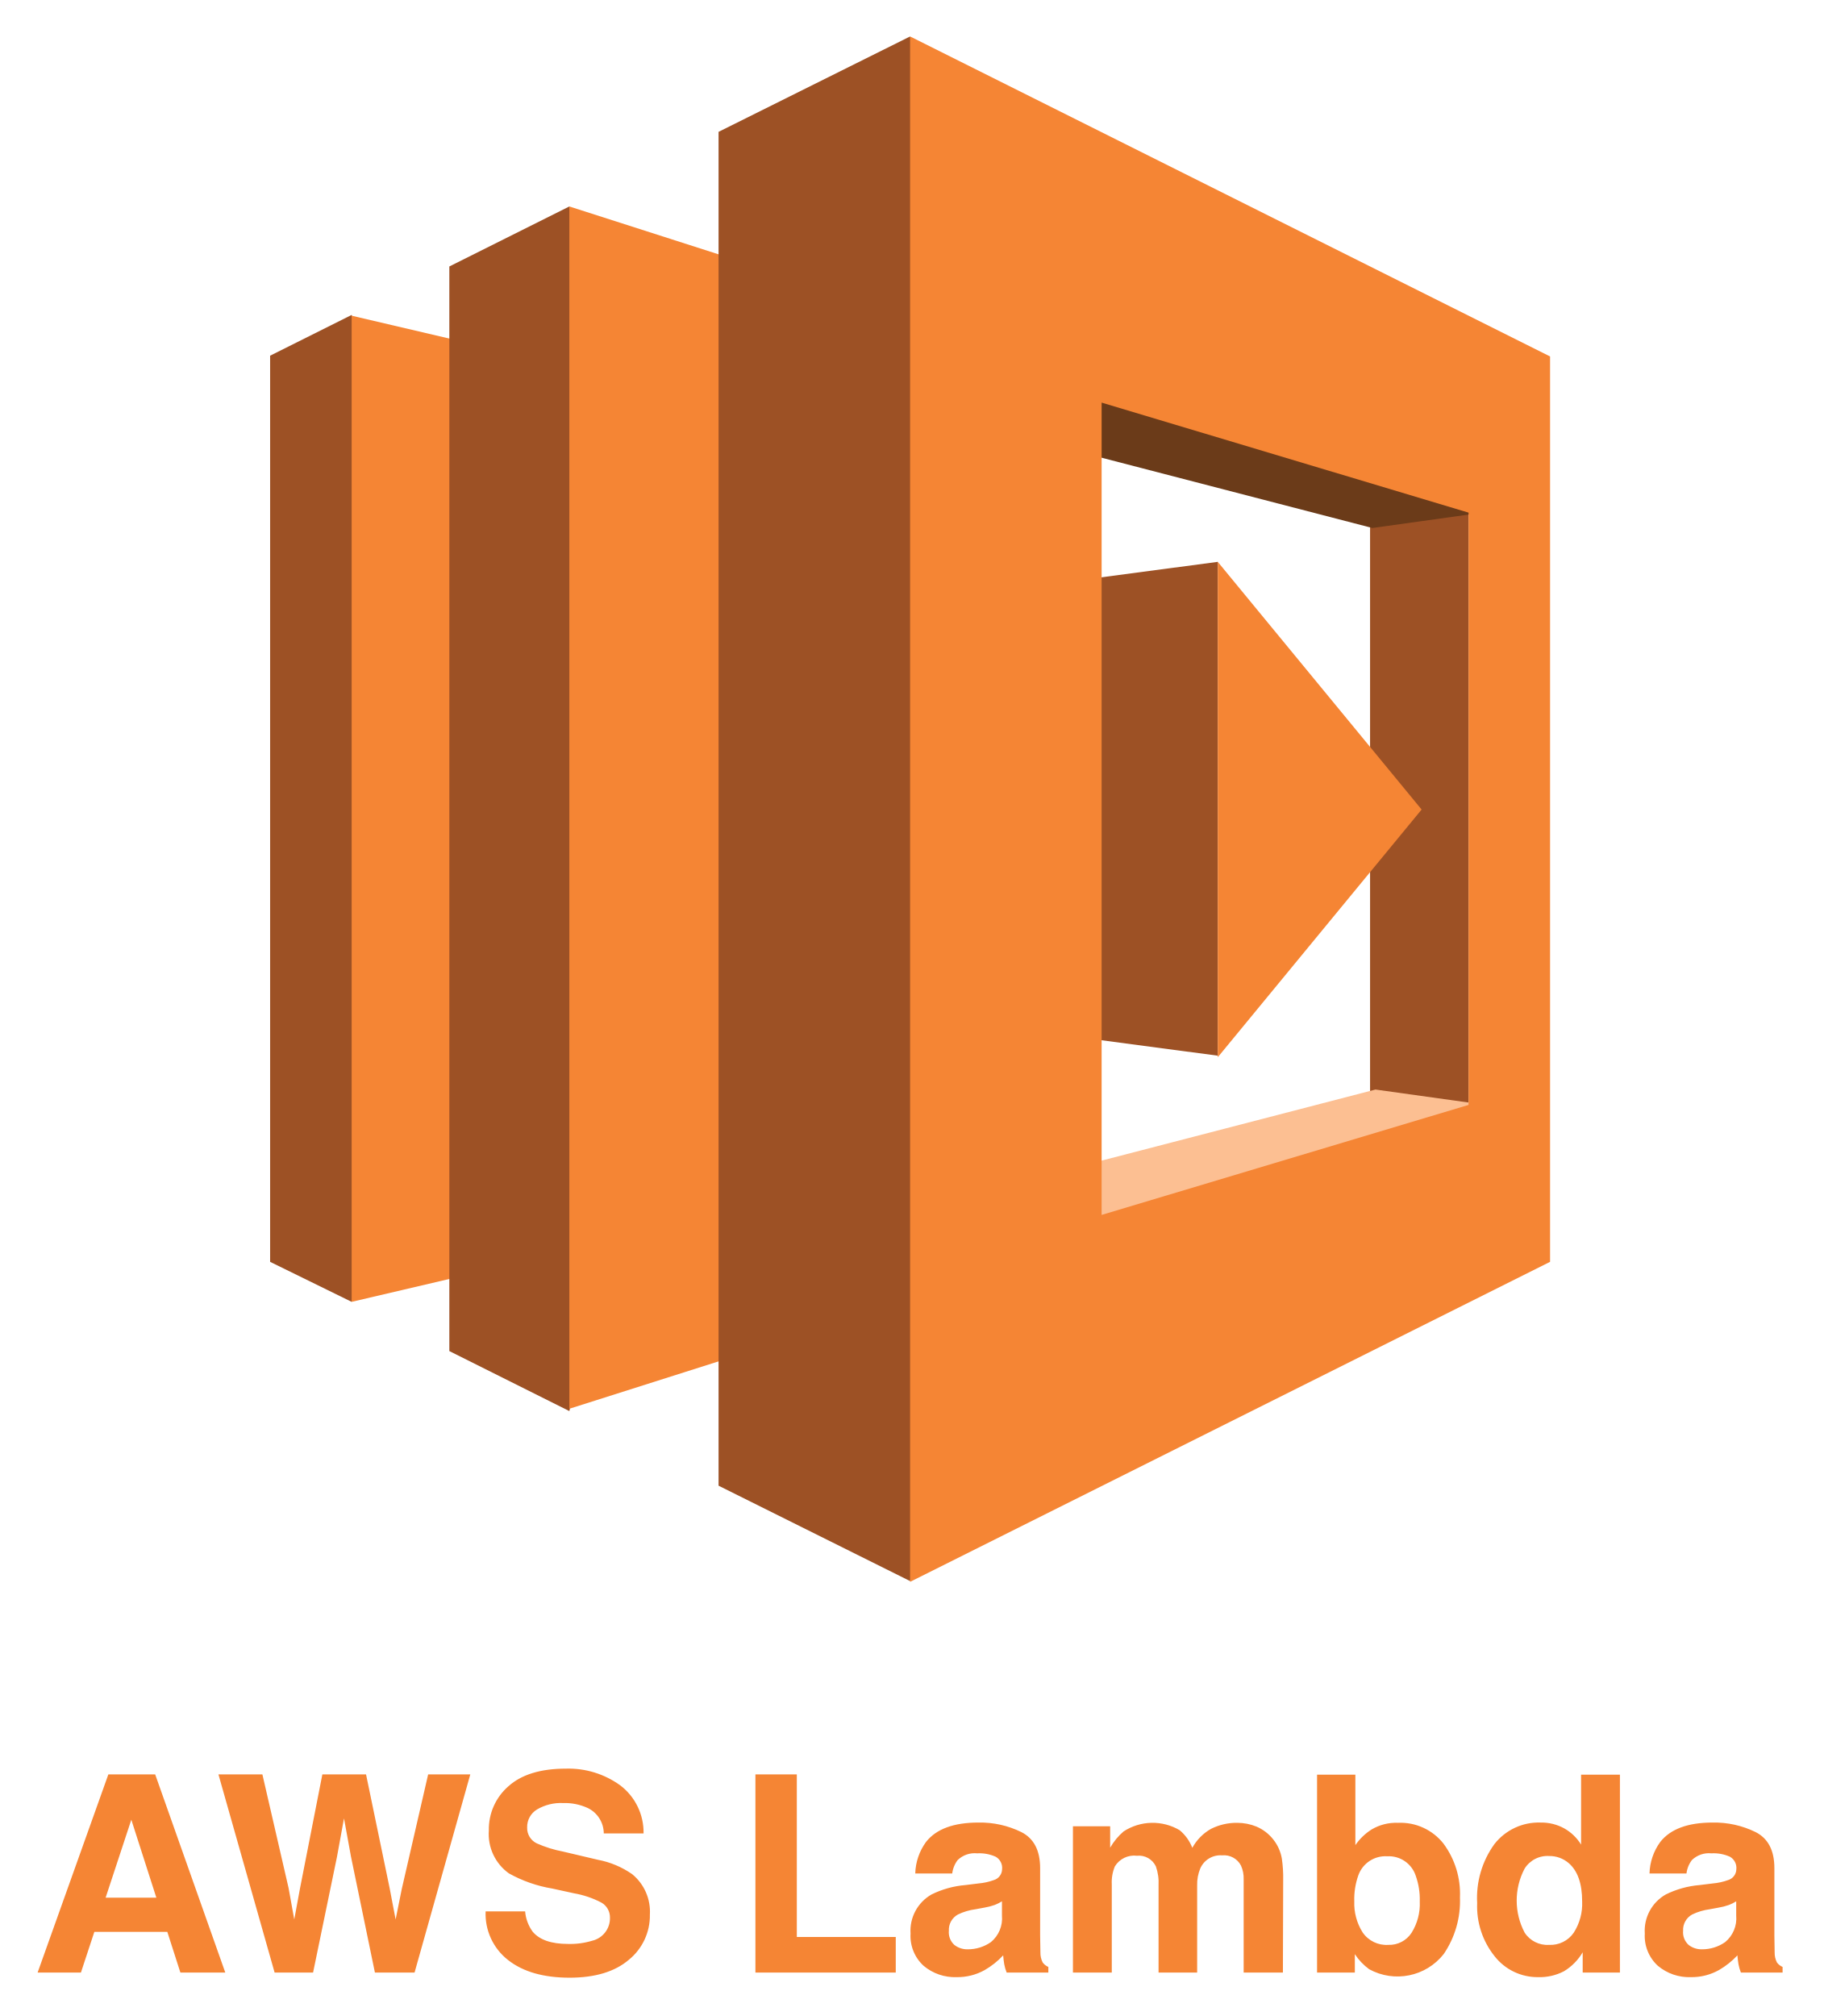
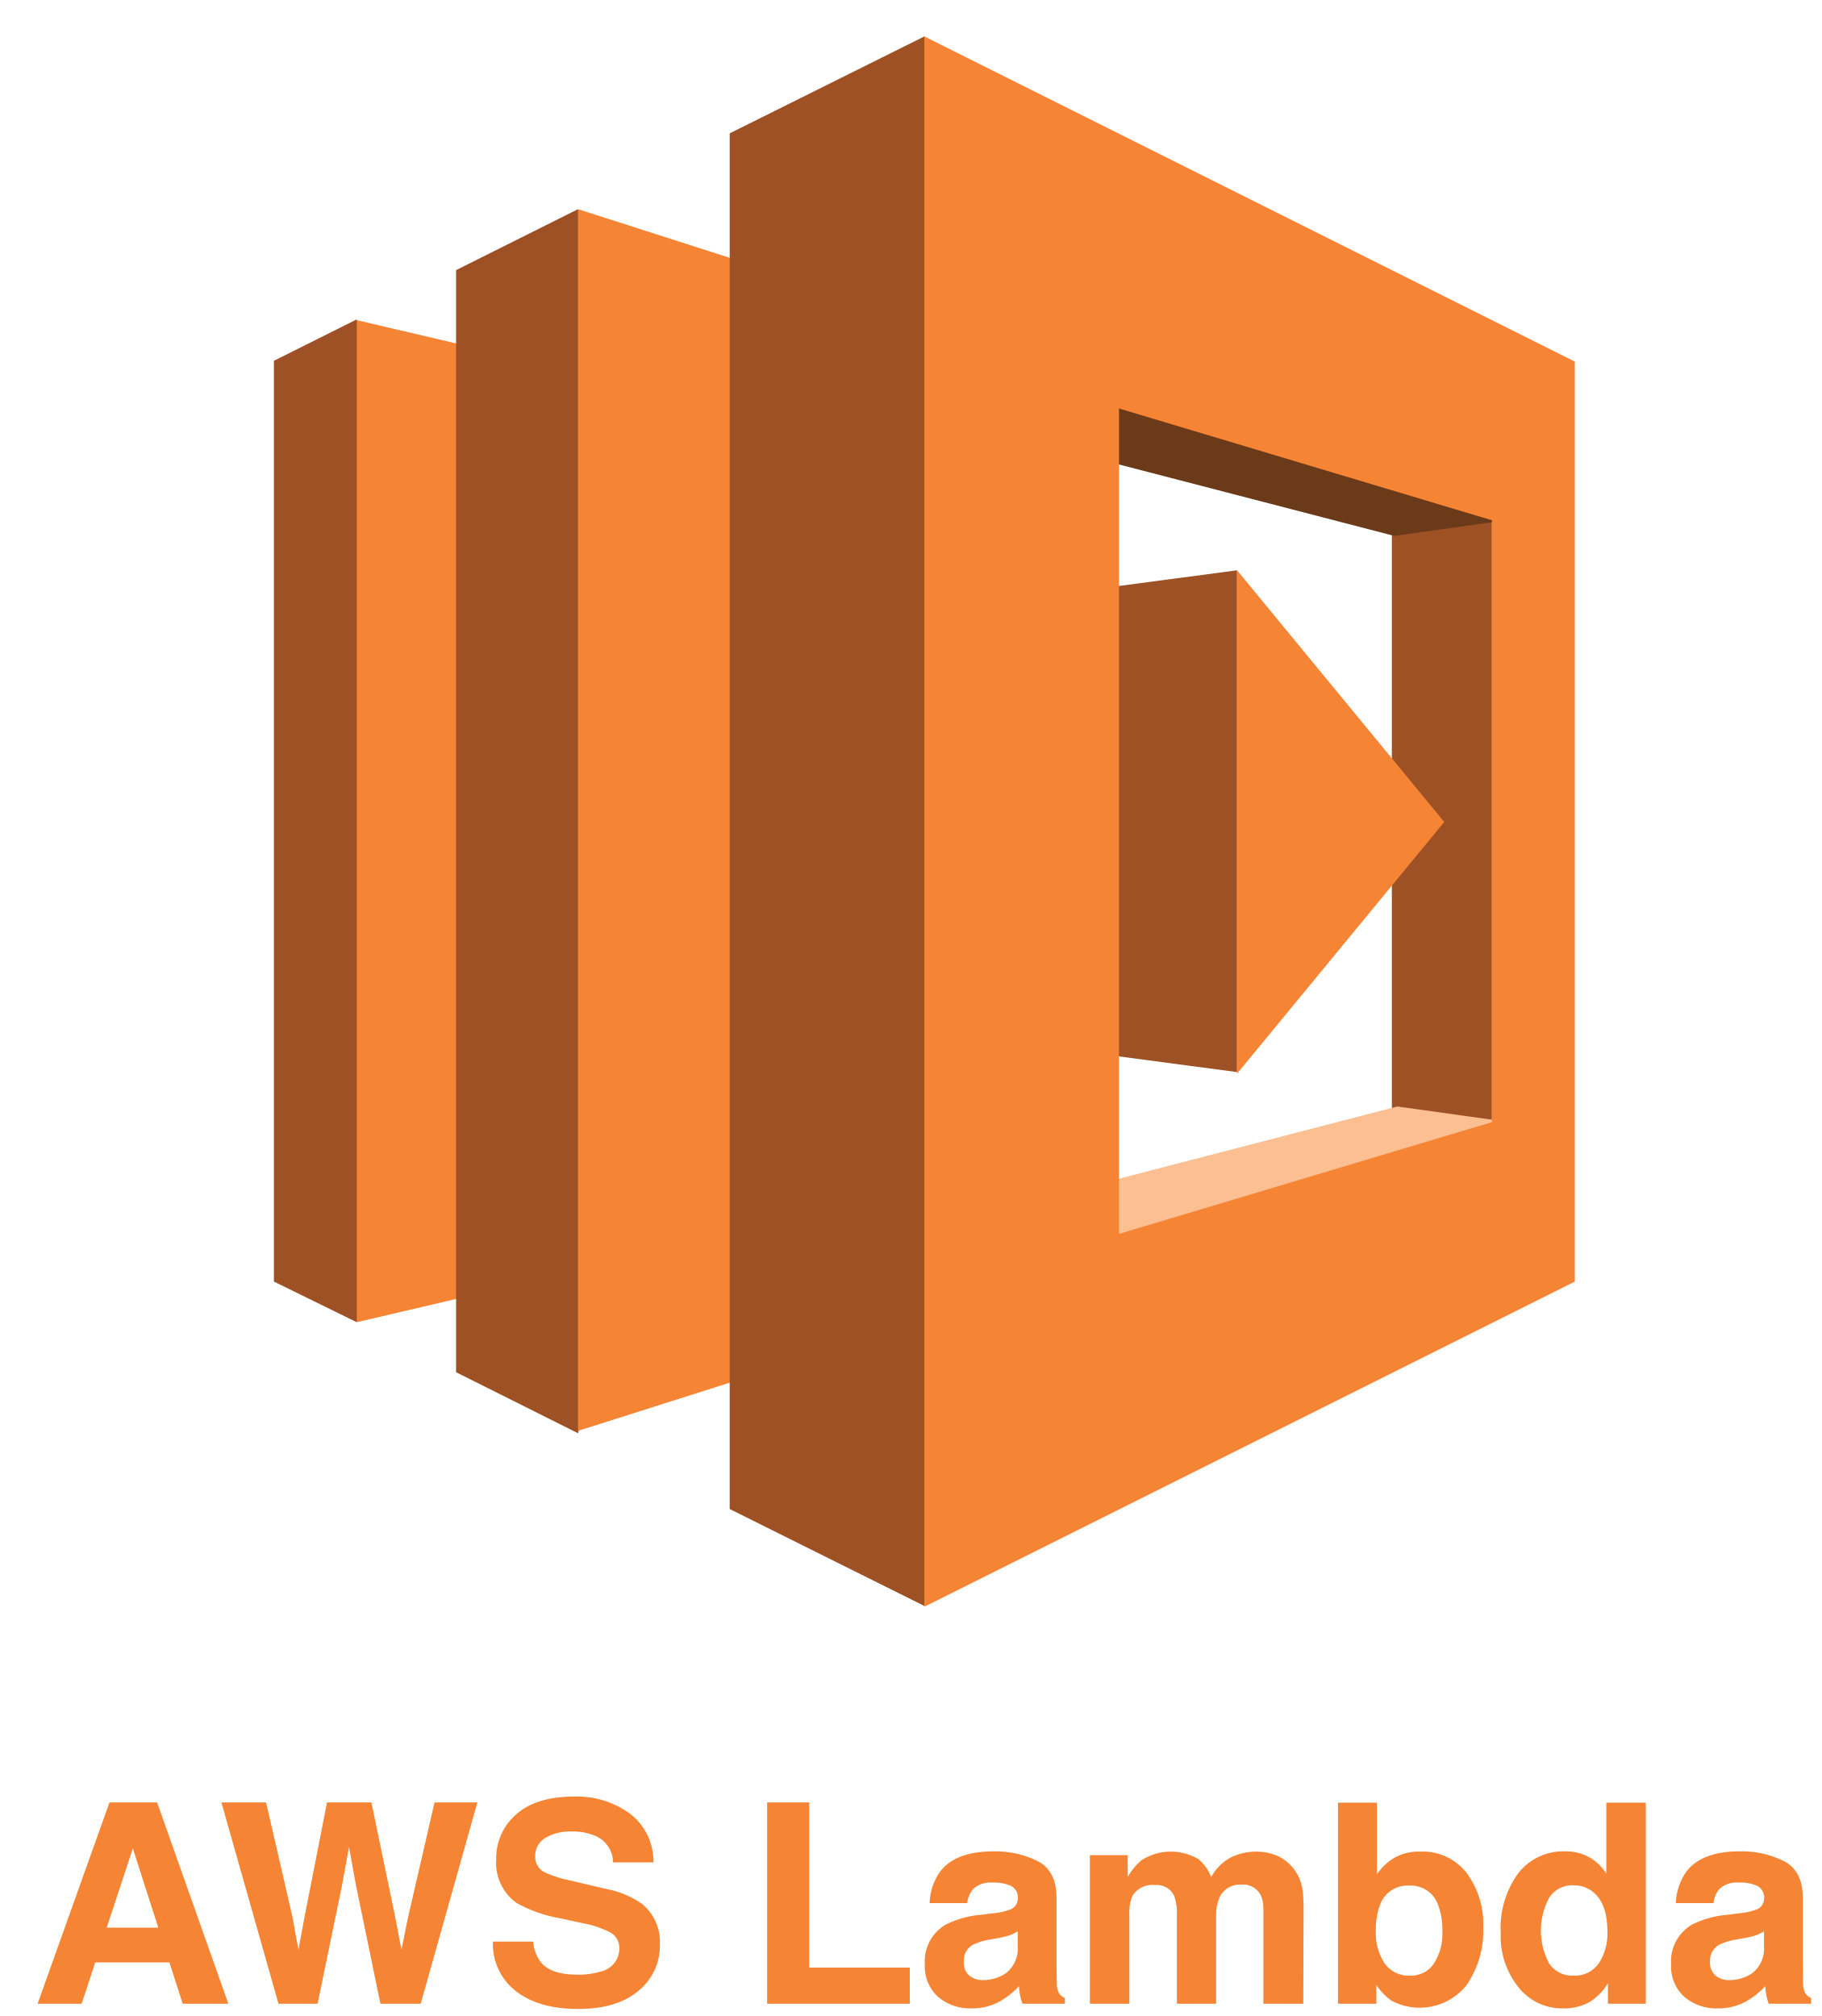
- <svg xmlns="http://www.w3.org/2000/svg" viewBox="95.44 -1.04 237.12 262.08">
+ <svg xmlns="http://www.w3.org/2000/svg" viewBox="95.52 -0.96 232.96 257.92">
  <defs>
    <style>.cls-1{fill:#9d5125}.cls-2{fill:#f58534}</style>
  </defs>
  <path d="M130.557 163l10.6 5.2 18.7-64-18.7-64.3-10.6 5.3V163z" class="cls-1" />
  <path d="M161.657 44.8l-20.5-4.8v128.2l20.5-4.8V44.8z" class="cls-2" />
  <path d="M153.857 33.6l15.599-7.8 19.401 78.4-19.401 78.2-15.599-7.8v-141z" class="cls-1" />
  <path d="M201.257 172l-31.801 10.1V25.8L201.257 36v136z" class="cls-2" />
  <path d="M273.557 53.3h12.8v97.5l-12.8-.7V53.3z" class="cls-1" />
  <path fill="#6b3b19" d="M224.156 54.7l14.3-7.4 46.901 6 1.4 12.5-12.9 1.8-49.701-12.9z" />
  <path fill="#fcbf92" d="M224.557 153.5l14.3 7.4 48.299-18.5-12.899-1.8-49.7 12.9z" />
  <path d="M228.156 132.8l25.601 3.4V72l-25.601 3.4v57.4z" class="cls-1" />
  <path d="M188.857 192.1l24.9 12.4 21.3-100.5-21.3-100.3-24.9 12.4v176z" class="cls-1" />
  <path d="M286.357 142.6l-47.7 14.3V51.3l47.7 14.3v77zm-72.6-138.9v200.9l83.2-41.6V45.3z" class="cls-2" />
  <path d="M253.757 72v64.4l26.5-32.2-26.5-32.2zM109.525 229.634h6.09l9.114 25.76h-5.837l-1.7-5.294h-9.486l-1.746 5.295h-5.631zm-.355 16.026h6.597l-3.254-10.137zm20.383-16.026l3.4 14.752.742 4.105.743-4.021 2.91-14.836h5.68l3.06 14.75.785 4.107.795-3.947 3.433-14.91h5.48l-7.246 25.76h-5.154l-3.11-15.064-.91-4.981-.908 4.981-3.112 15.065h-4.999l-7.303-25.761zm34.157 17.808a5.216 5.216 0 0 0 .982 2.64q1.338 1.59 4.586 1.59a9.875 9.875 0 0 0 3.158-.42 2.998 2.998 0 0 0 2.302-2.988 2.204 2.204 0 0 0-1.127-1.975 12.245 12.245 0 0 0-3.577-1.206l-2.79-.611a17.353 17.353 0 0 1-5.648-1.975 6.281 6.281 0 0 1-2.604-5.575 7.402 7.402 0 0 1 2.548-5.75q2.547-2.29 7.483-2.29a11.477 11.477 0 0 1 7.032 2.159 7.672 7.672 0 0 1 3.052 6.266h-5.173a3.69 3.69 0 0 0-2.078-3.304 7.124 7.124 0 0 0-3.207-.647 6.108 6.108 0 0 0-3.404.84 2.654 2.654 0 0 0-1.273 2.341 2.208 2.208 0 0 0 1.255 2.063 15.608 15.608 0 0 0 3.422 1.066l4.52 1.065a11.521 11.521 0 0 1 4.457 1.87 6.305 6.305 0 0 1 2.302 5.261 7.391 7.391 0 0 1-2.728 5.864q-2.73 2.333-7.71 2.333-5.088 0-8.003-2.298a7.603 7.603 0 0 1-2.914-6.319zm29.938-17.808h5.383v21.13h12.862v4.63h-18.245zm29.006 14.174a7.866 7.866 0 0 0 1.99-.437 1.5 1.5 0 0 0 1.074-1.416 1.672 1.672 0 0 0-.825-1.616 5.193 5.193 0 0 0-2.418-.446 3.177 3.177 0 0 0-2.533.874 3.597 3.597 0 0 0-.708 1.748h-4.806a7.291 7.291 0 0 1 1.404-4.108q1.983-2.516 6.81-2.516a12.14 12.14 0 0 1 5.581 1.24q2.44 1.242 2.44 4.684v8.739q0 .908.035 2.202a2.76 2.76 0 0 0 .298 1.328 1.779 1.779 0 0 0 .733.576v.734h-5.418a5.567 5.567 0 0 1-.314-1.084q-.087-.505-.14-1.153a10.276 10.276 0 0 1-2.39 1.905 7.227 7.227 0 0 1-3.657.926 6.31 6.31 0 0 1-4.298-1.476 5.25 5.25 0 0 1-1.696-4.186 5.424 5.424 0 0 1 2.729-5.086 12.19 12.19 0 0 1 4.401-1.222zm3.046 2.324a5.489 5.489 0 0 1-.966.48 8.058 8.058 0 0 1-1.338.341l-1.134.21a7.472 7.472 0 0 0-2.289.682 2.275 2.275 0 0 0-1.176 2.114 2.207 2.207 0 0 0 .718 1.844 2.73 2.73 0 0 0 1.748.568 5.206 5.206 0 0 0 3.008-.943 4 4 0 0 0 1.429-3.444zm33.083-9.717a5.537 5.537 0 0 1 2.219 1.713 5.471 5.471 0 0 1 1.084 2.446 16.952 16.952 0 0 1 .175 2.814l-.036 12.006h-5.102v-12.128a3.989 3.989 0 0 0-.35-1.783 2.484 2.484 0 0 0-2.447-1.328 2.862 2.862 0 0 0-2.849 1.713 5.384 5.384 0 0 0-.401 2.185v11.342h-5.017v-11.342a6.364 6.364 0 0 0-.35-2.465 2.44 2.44 0 0 0-2.463-1.381 2.942 2.942 0 0 0-2.866 1.38 5.33 5.33 0 0 0-.402 2.343v11.465h-5.05V236.38h4.84v2.78a8.037 8.037 0 0 1 1.747-2.116 6.917 6.917 0 0 1 7.288-.157 5.592 5.592 0 0 1 1.643 2.29 6.327 6.327 0 0 1 2.43-2.465 7.41 7.41 0 0 1 3.425-.786 6.639 6.639 0 0 1 2.482.489zm24.322 2.22a10.947 10.947 0 0 1 2.138 6.99 12.244 12.244 0 0 1-2.108 7.357 7.652 7.652 0 0 1-9.697 1.976 7.576 7.576 0 0 1-1.862-1.958v2.395h-4.911v-25.726h4.981v9.158a7.275 7.275 0 0 1 2.093-2.027 6.242 6.242 0 0 1 3.447-.874 7.12 7.12 0 0 1 5.92 2.709zm-4.163 11.604a7.058 7.058 0 0 0 1.075-4.09 9.147 9.147 0 0 0-.529-3.355 3.68 3.68 0 0 0-3.7-2.517 3.736 3.736 0 0 0-3.753 2.464 9.177 9.177 0 0 0-.53 3.39 7.057 7.057 0 0 0 1.093 4.056 3.75 3.75 0 0 0 3.33 1.607 3.455 3.455 0 0 0 3.014-1.555zm19.862-13.588a6.046 6.046 0 0 1 2.185 2.106v-9.088h5.05v25.726h-4.84v-2.64a7.027 7.027 0 0 1-2.43 2.465 6.818 6.818 0 0 1-3.39.768 7.078 7.078 0 0 1-5.618-2.699 10.371 10.371 0 0 1-2.282-6.93 11.928 11.928 0 0 1 2.246-7.672 7.308 7.308 0 0 1 6.003-2.796 6.146 6.146 0 0 1 3.076.76zm1.224 13.57a6.955 6.955 0 0 0 1.1-4.072q0-3.495-1.764-4.998a3.802 3.802 0 0 0-2.517-.909 3.499 3.499 0 0 0-3.207 1.652 8.904 8.904 0 0 0 .018 8.319 3.515 3.515 0 0 0 3.154 1.581 3.678 3.678 0 0 0 3.216-1.572zm18.082-6.413a7.866 7.866 0 0 0 1.99-.437 1.5 1.5 0 0 0 1.074-1.416 1.672 1.672 0 0 0-.825-1.616 5.193 5.193 0 0 0-2.418-.446 3.177 3.177 0 0 0-2.533.874 3.597 3.597 0 0 0-.708 1.748h-4.806a7.291 7.291 0 0 1 1.404-4.108q1.983-2.516 6.81-2.516a12.14 12.14 0 0 1 5.581 1.24q2.44 1.242 2.44 4.684v8.739q0 .908.035 2.202a2.76 2.76 0 0 0 .298 1.328 1.779 1.779 0 0 0 .733.576v.734h-5.418a5.567 5.567 0 0 1-.314-1.084q-.087-.505-.14-1.153a10.276 10.276 0 0 1-2.39 1.905 7.227 7.227 0 0 1-3.657.926 6.31 6.31 0 0 1-4.298-1.476 5.25 5.25 0 0 1-1.696-4.186 5.424 5.424 0 0 1 2.729-5.086 12.19 12.19 0 0 1 4.401-1.222zm3.046 2.324a5.489 5.489 0 0 1-.966.48 8.058 8.058 0 0 1-1.338.341l-1.133.21a7.472 7.472 0 0 0-2.29.682 2.275 2.275 0 0 0-1.176 2.114 2.207 2.207 0 0 0 .718 1.844 2.73 2.73 0 0 0 1.748.568 5.206 5.206 0 0 0 3.008-.943 4 4 0 0 0 1.429-3.444z" class="cls-2" />
</svg>
